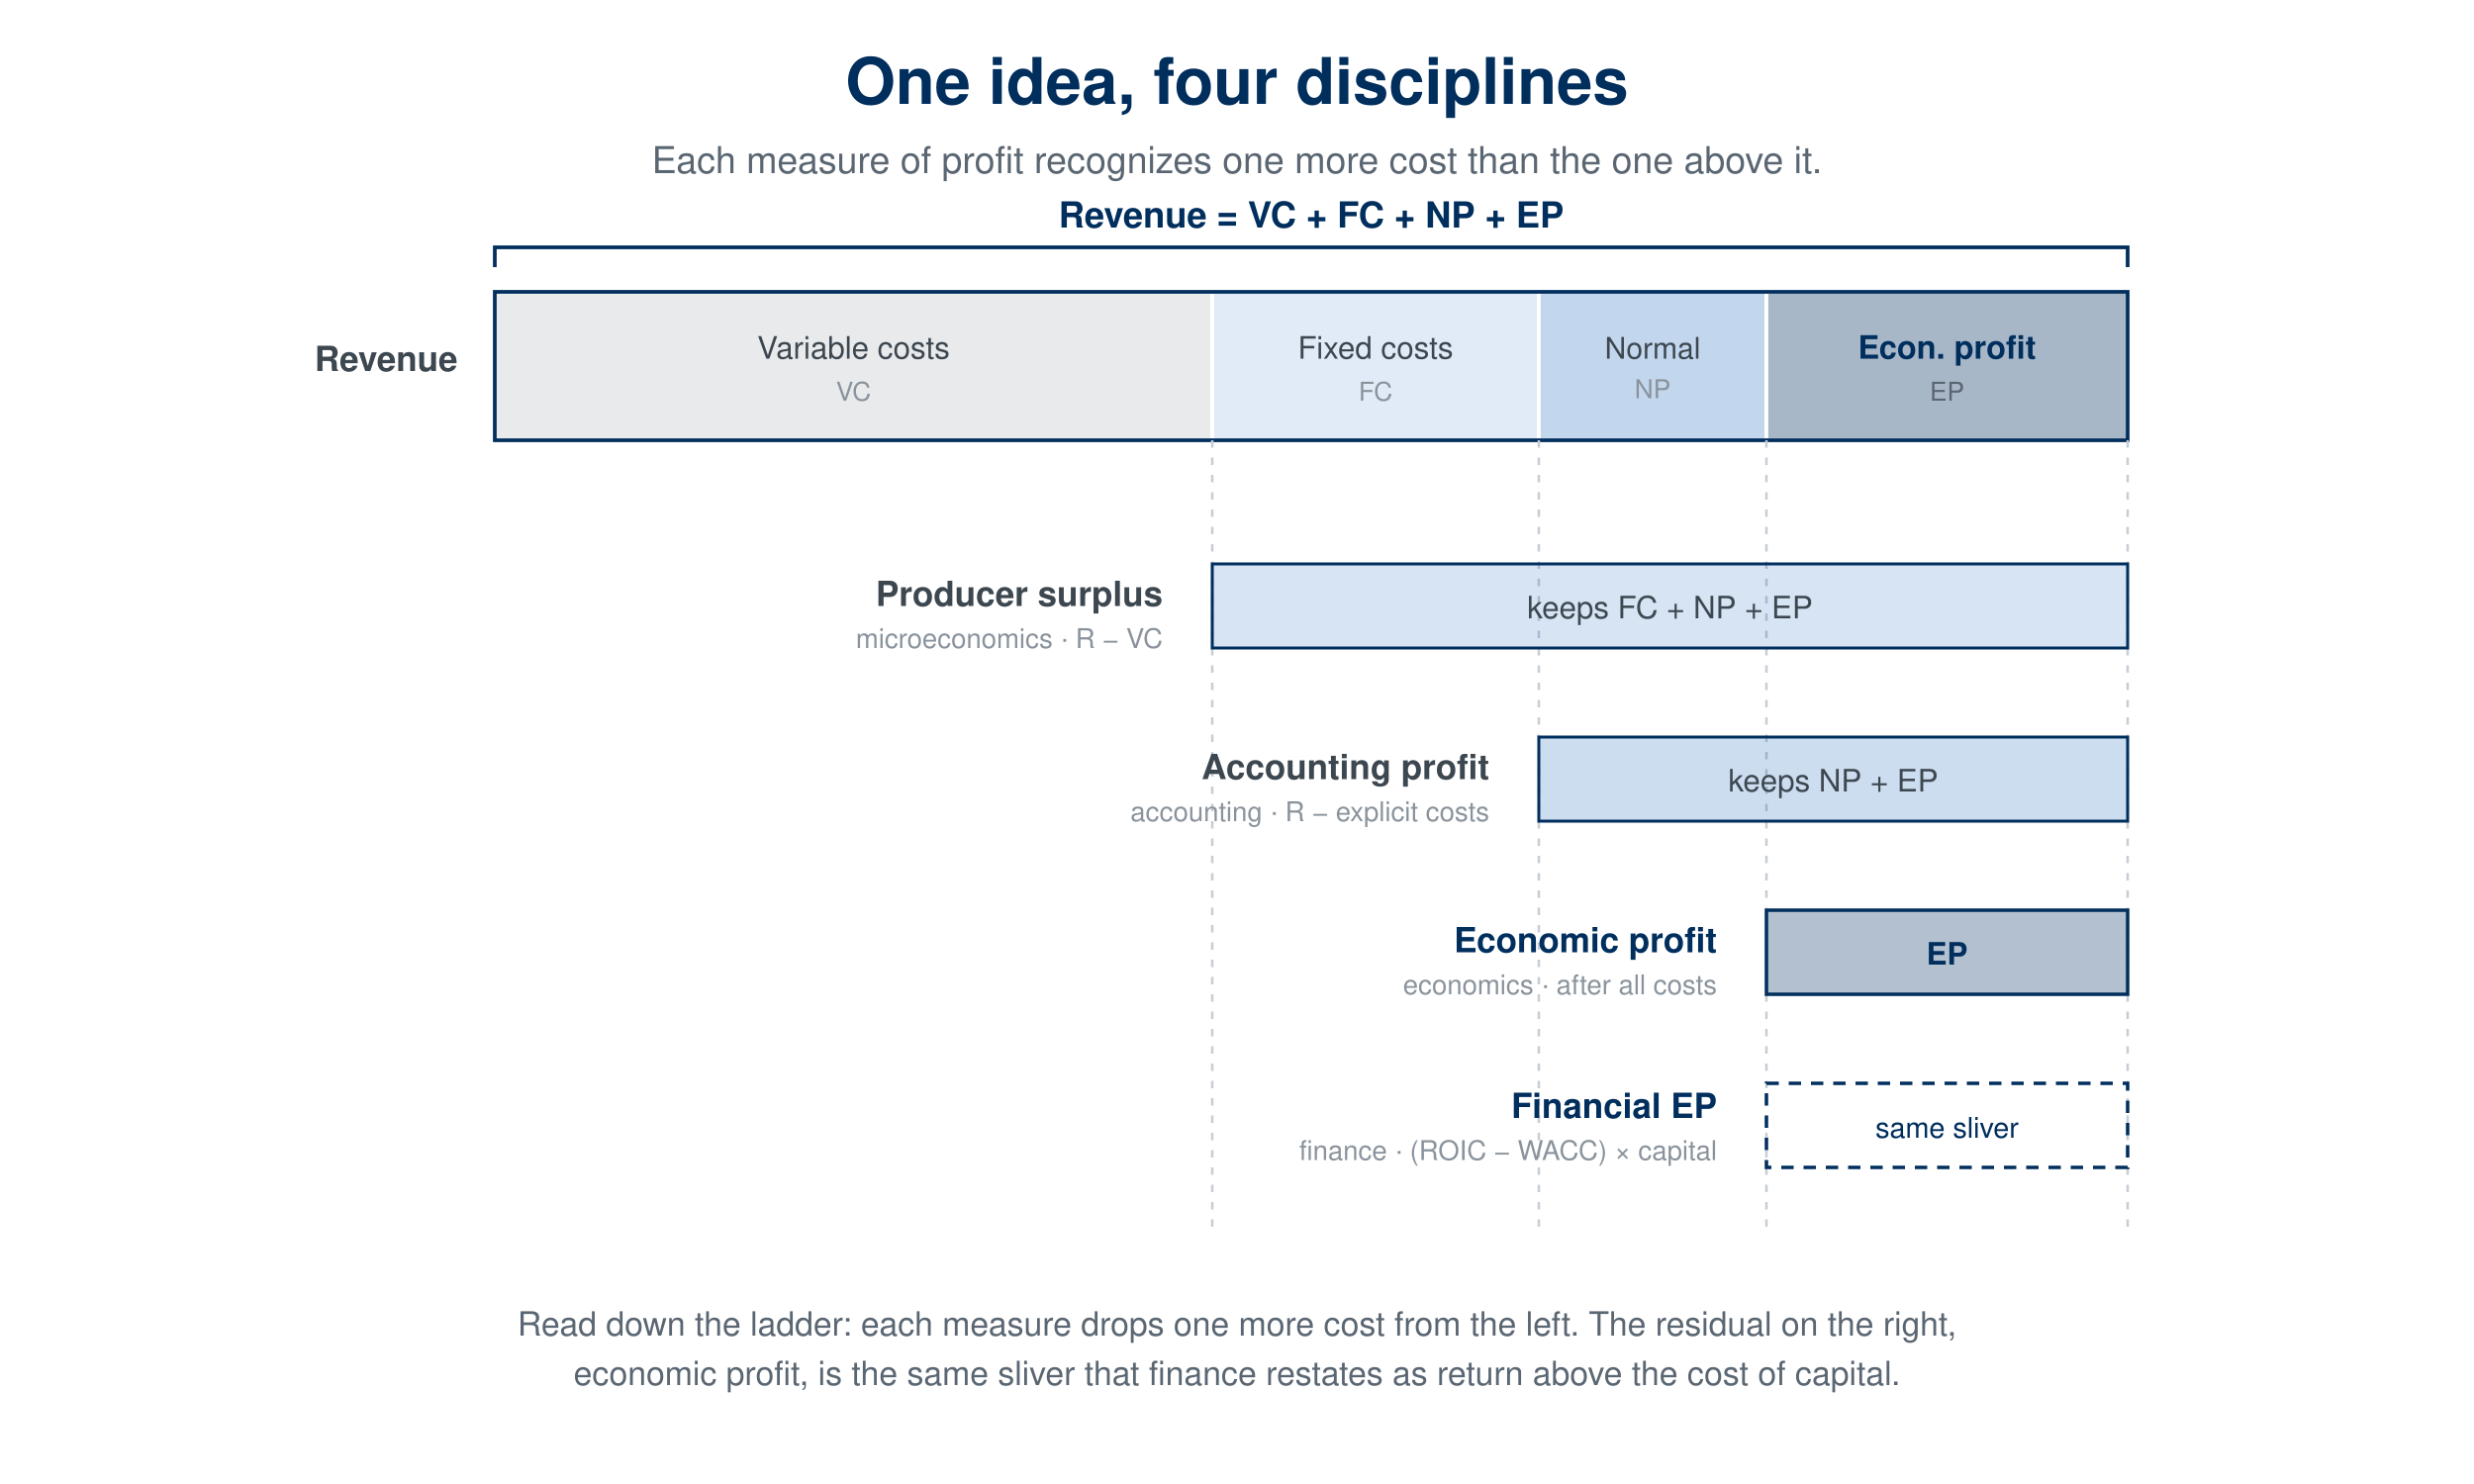
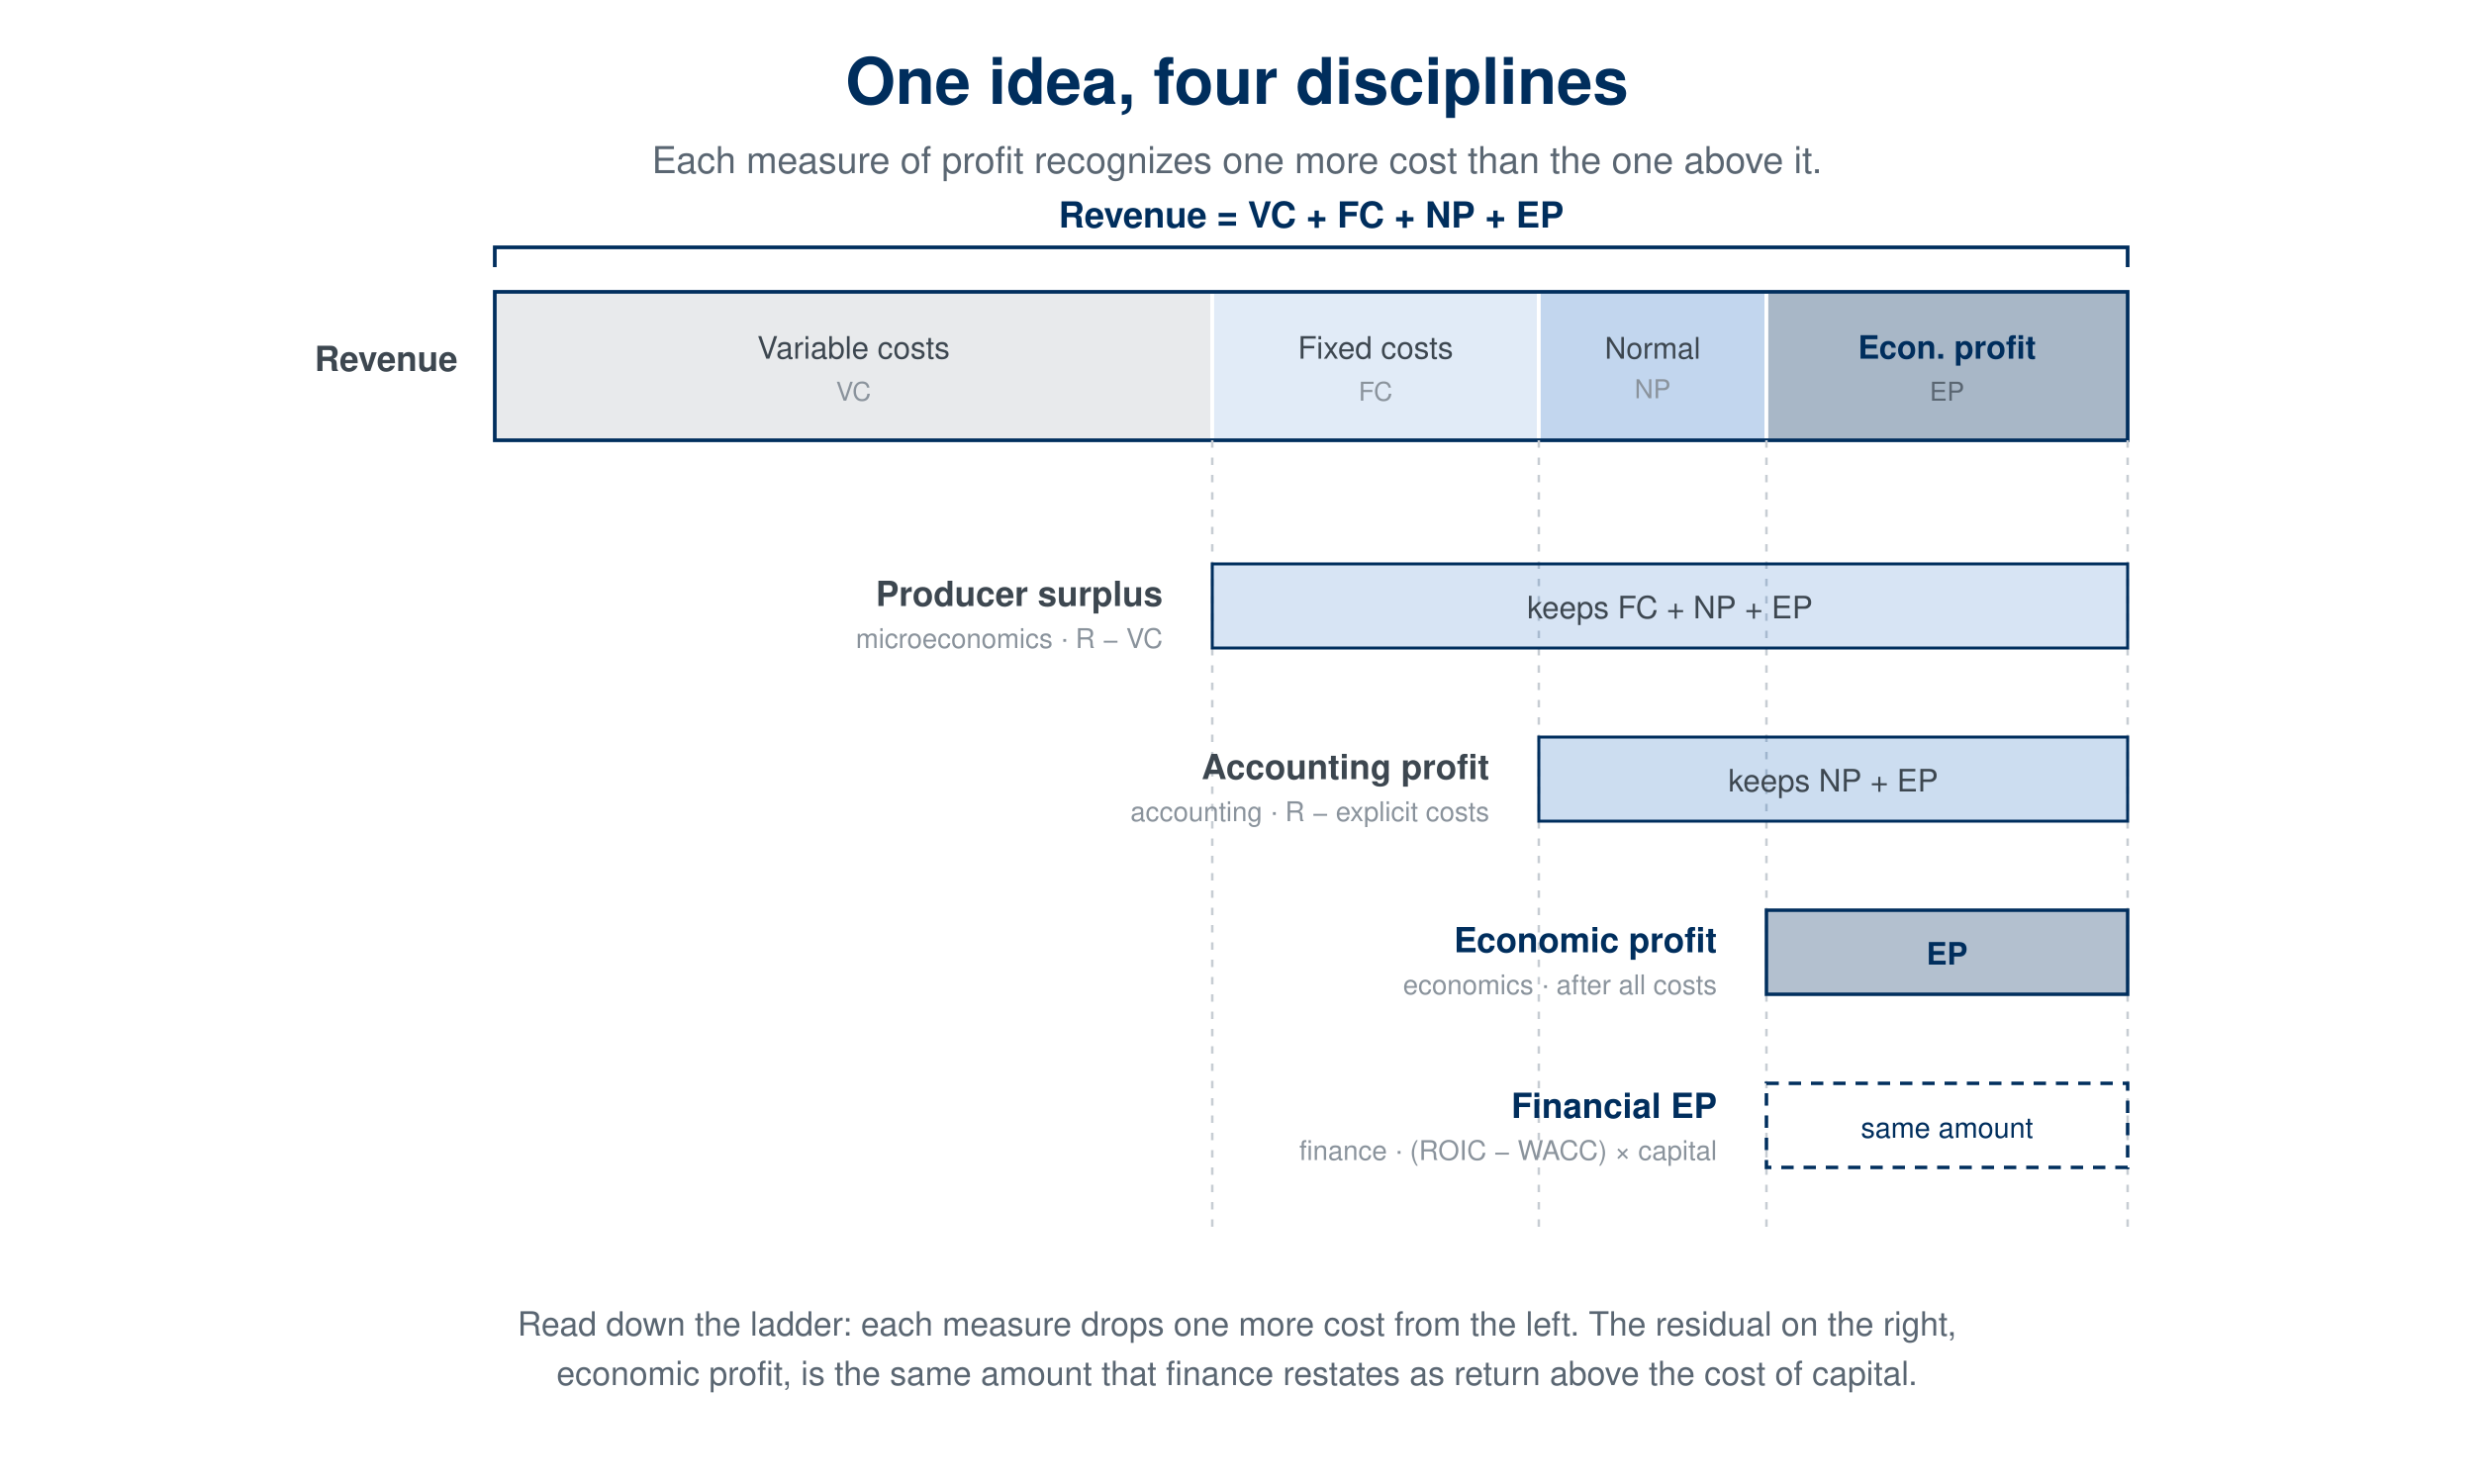
<svg xmlns="http://www.w3.org/2000/svg" viewBox="0 0 1000 600" font-family="Helvetica, Arial, sans-serif">
  <rect x="0" y="0" width="1000" height="600" fill="#ffffff" />
  <text x="500" y="42" text-anchor="middle" font-size="26" font-weight="700" fill="#002E5D">One idea, four disciplines</text>
  <text x="500" y="70" text-anchor="middle" font-size="15" fill="#5a6672">Each measure of profit recognizes one more cost than the one above it.</text>
  <path d="M 200 108 L 200 100 L 860 100 L 860 108" fill="none" stroke="#002E5D" stroke-width="1.5" />
  <text x="530" y="92" text-anchor="middle" font-size="14.5" font-weight="700" fill="#002E5D">Revenue = VC + FC + NP + EP</text>
  <text x="185" y="150" text-anchor="end" font-size="14" font-weight="700" fill="#3d4750">Revenue</text>
  <rect x="200" y="118" width="290" height="60" fill="#5a6672" fill-opacity="0.14" stroke="#ffffff" stroke-width="1.5" />
  <rect x="490" y="118" width="132" height="60" fill="#0057B8" fill-opacity="0.12" stroke="#ffffff" stroke-width="1.5" />
  <rect x="622" y="118" width="92" height="60" fill="#0057B8" fill-opacity="0.24" stroke="#ffffff" stroke-width="1.5" />
  <rect x="714" y="118" width="146" height="60" fill="#002E5D" fill-opacity="0.34" stroke="#ffffff" stroke-width="1.5" />
  <rect x="200" y="118" width="660" height="60" fill="none" stroke="#002E5D" stroke-width="1.5" />
  <text x="345" y="145" text-anchor="middle" font-size="12.5" fill="#3d4750">Variable costs</text>
  <text x="345" y="162" text-anchor="middle" font-size="10.5" fill="#8a939c">VC</text>
  <text x="556" y="145" text-anchor="middle" font-size="12.5" fill="#3d4750">Fixed costs</text>
  <text x="556" y="162" text-anchor="middle" font-size="10.5" fill="#8a939c">FC</text>
  <text x="668" y="145" text-anchor="middle" font-size="12" fill="#3d4750">Normal</text>
  <text x="668" y="161" text-anchor="middle" font-size="10.5" fill="#8a939c">NP</text>
  <text x="787" y="145" text-anchor="middle" font-size="13" font-weight="700" fill="#002E5D">Econ. profit</text>
  <text x="787" y="162" text-anchor="middle" font-size="10.5" fill="#5a6672">EP</text>
  <g stroke="#c7cdd3" stroke-width="1" stroke-dasharray="3 4">
    <line x1="490" y1="178" x2="490" y2="500" />
    <line x1="622" y1="178" x2="622" y2="500" />
    <line x1="714" y1="178" x2="714" y2="500" />
    <line x1="860" y1="178" x2="860" y2="500" />
  </g>
  <rect x="490" y="228" width="370" height="34" fill="#0057B8" fill-opacity="0.16" stroke="#002E5D" stroke-width="1.2" />
  <text x="675" y="250" text-anchor="middle" font-size="12.5" fill="#3d4750">keeps FC + NP + EP</text>
  <text x="470" y="245" text-anchor="end" font-size="14" font-weight="700" fill="#3d4750">Producer surplus</text>
  <text x="470" y="262" text-anchor="end" font-size="11" fill="#8a939c">microeconomics · R − VC</text>
  <rect x="622" y="298" width="238" height="34" fill="#0057B8" fill-opacity="0.20" stroke="#002E5D" stroke-width="1.2" />
  <text x="741" y="320" text-anchor="middle" font-size="12.5" fill="#3d4750">keeps NP + EP</text>
  <text x="602" y="315" text-anchor="end" font-size="14" font-weight="700" fill="#3d4750">Accounting profit</text>
  <text x="602" y="332" text-anchor="end" font-size="11" fill="#8a939c">accounting · R − explicit costs</text>
  <rect x="714" y="368" width="146" height="34" fill="#002E5D" fill-opacity="0.30" stroke="#002E5D" stroke-width="1.4" />
  <text x="787" y="390" text-anchor="middle" font-size="12.5" font-weight="700" fill="#002E5D">EP</text>
  <text x="694" y="385" text-anchor="end" font-size="14" font-weight="700" fill="#002E5D">Economic profit</text>
  <text x="694" y="402" text-anchor="end" font-size="11" fill="#8a939c">economics · after all costs</text>
  <rect x="714" y="438" width="146" height="34" fill="none" stroke="#002E5D" stroke-width="1.4" stroke-dasharray="5 4" />
-   <text x="787" y="460" text-anchor="middle" font-size="11.5" fill="#002E5D">same sliver</text>
+   <text x="787" y="460" text-anchor="middle" font-size="11.5" fill="#002E5D">same amount</text>
  <text x="694" y="452" text-anchor="end" font-size="14" font-weight="700" fill="#002E5D">Financial EP</text>
  <text x="694" y="469" text-anchor="end" font-size="11" fill="#8a939c">finance · (ROIC − WACC) × capital</text>
  <text x="500" y="540" text-anchor="middle" font-size="13.5" fill="#5a6672">Read down the ladder: each measure drops one more cost from the left. The residual on the right,</text>
-   <text x="500" y="560" text-anchor="middle" font-size="13.5" fill="#5a6672">economic profit, is the same sliver that finance restates as return above the cost of capital.</text>
+   <text x="500" y="560" text-anchor="middle" font-size="13.5" fill="#5a6672">economic profit, is the same amount that finance restates as return above the cost of capital.</text>
</svg>
